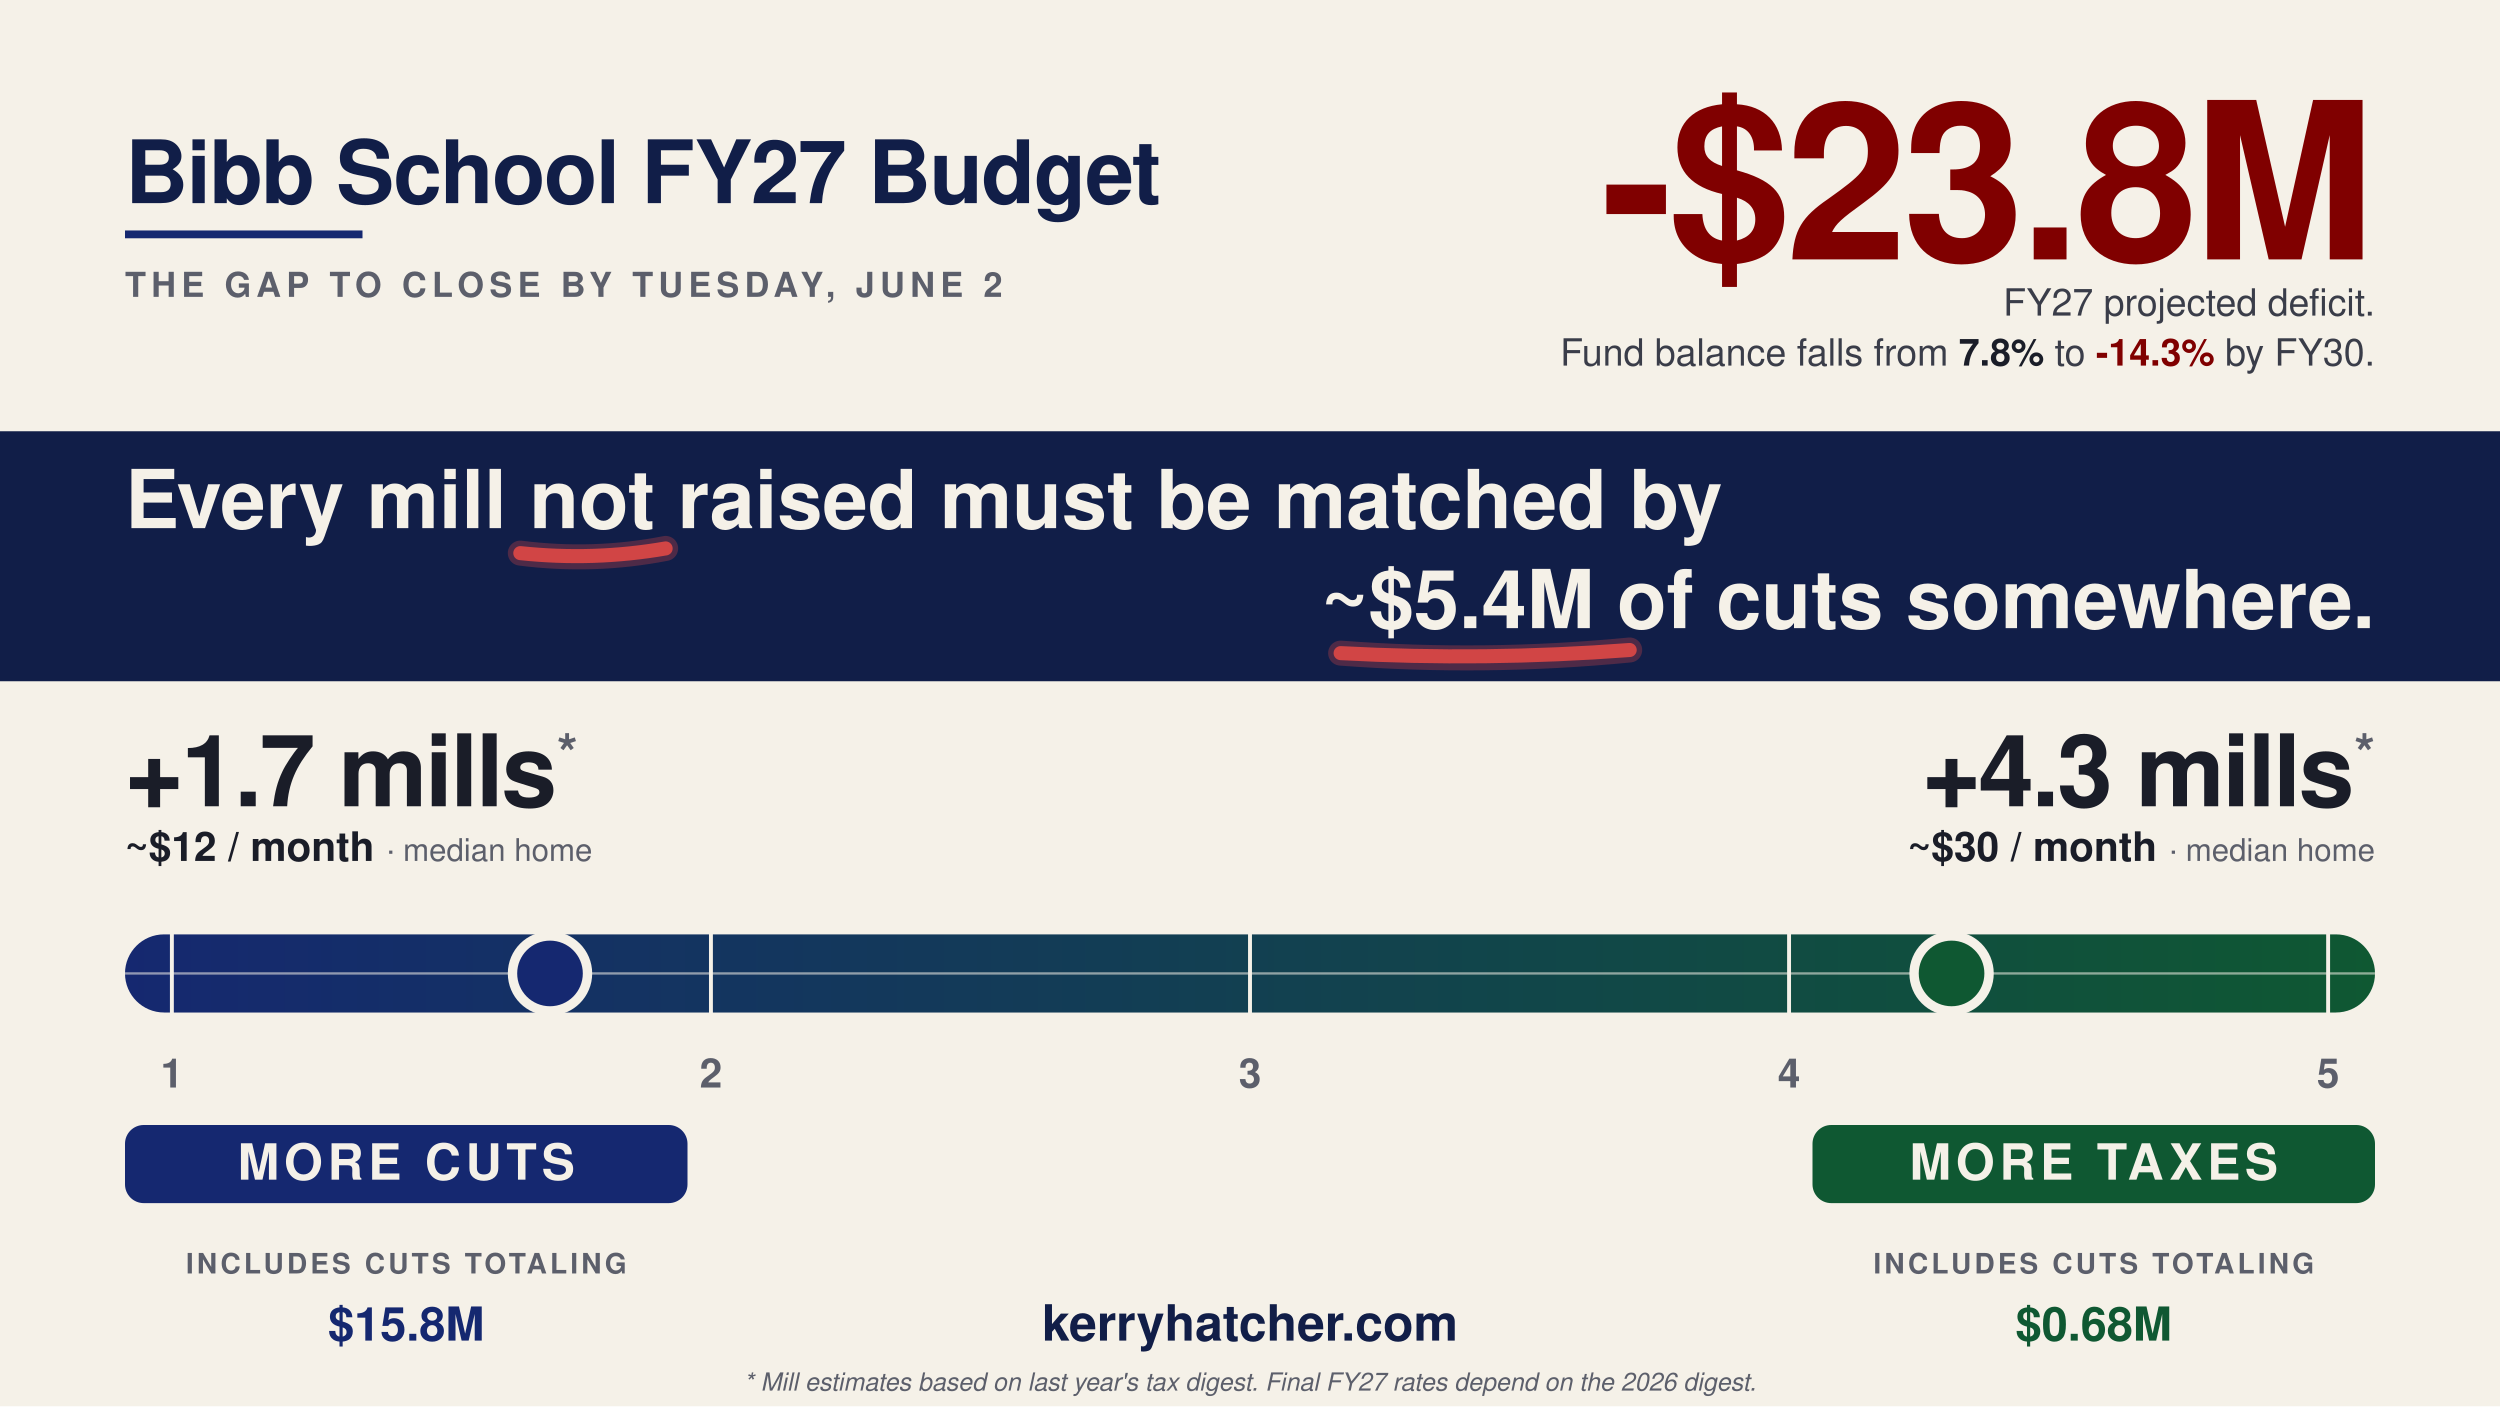
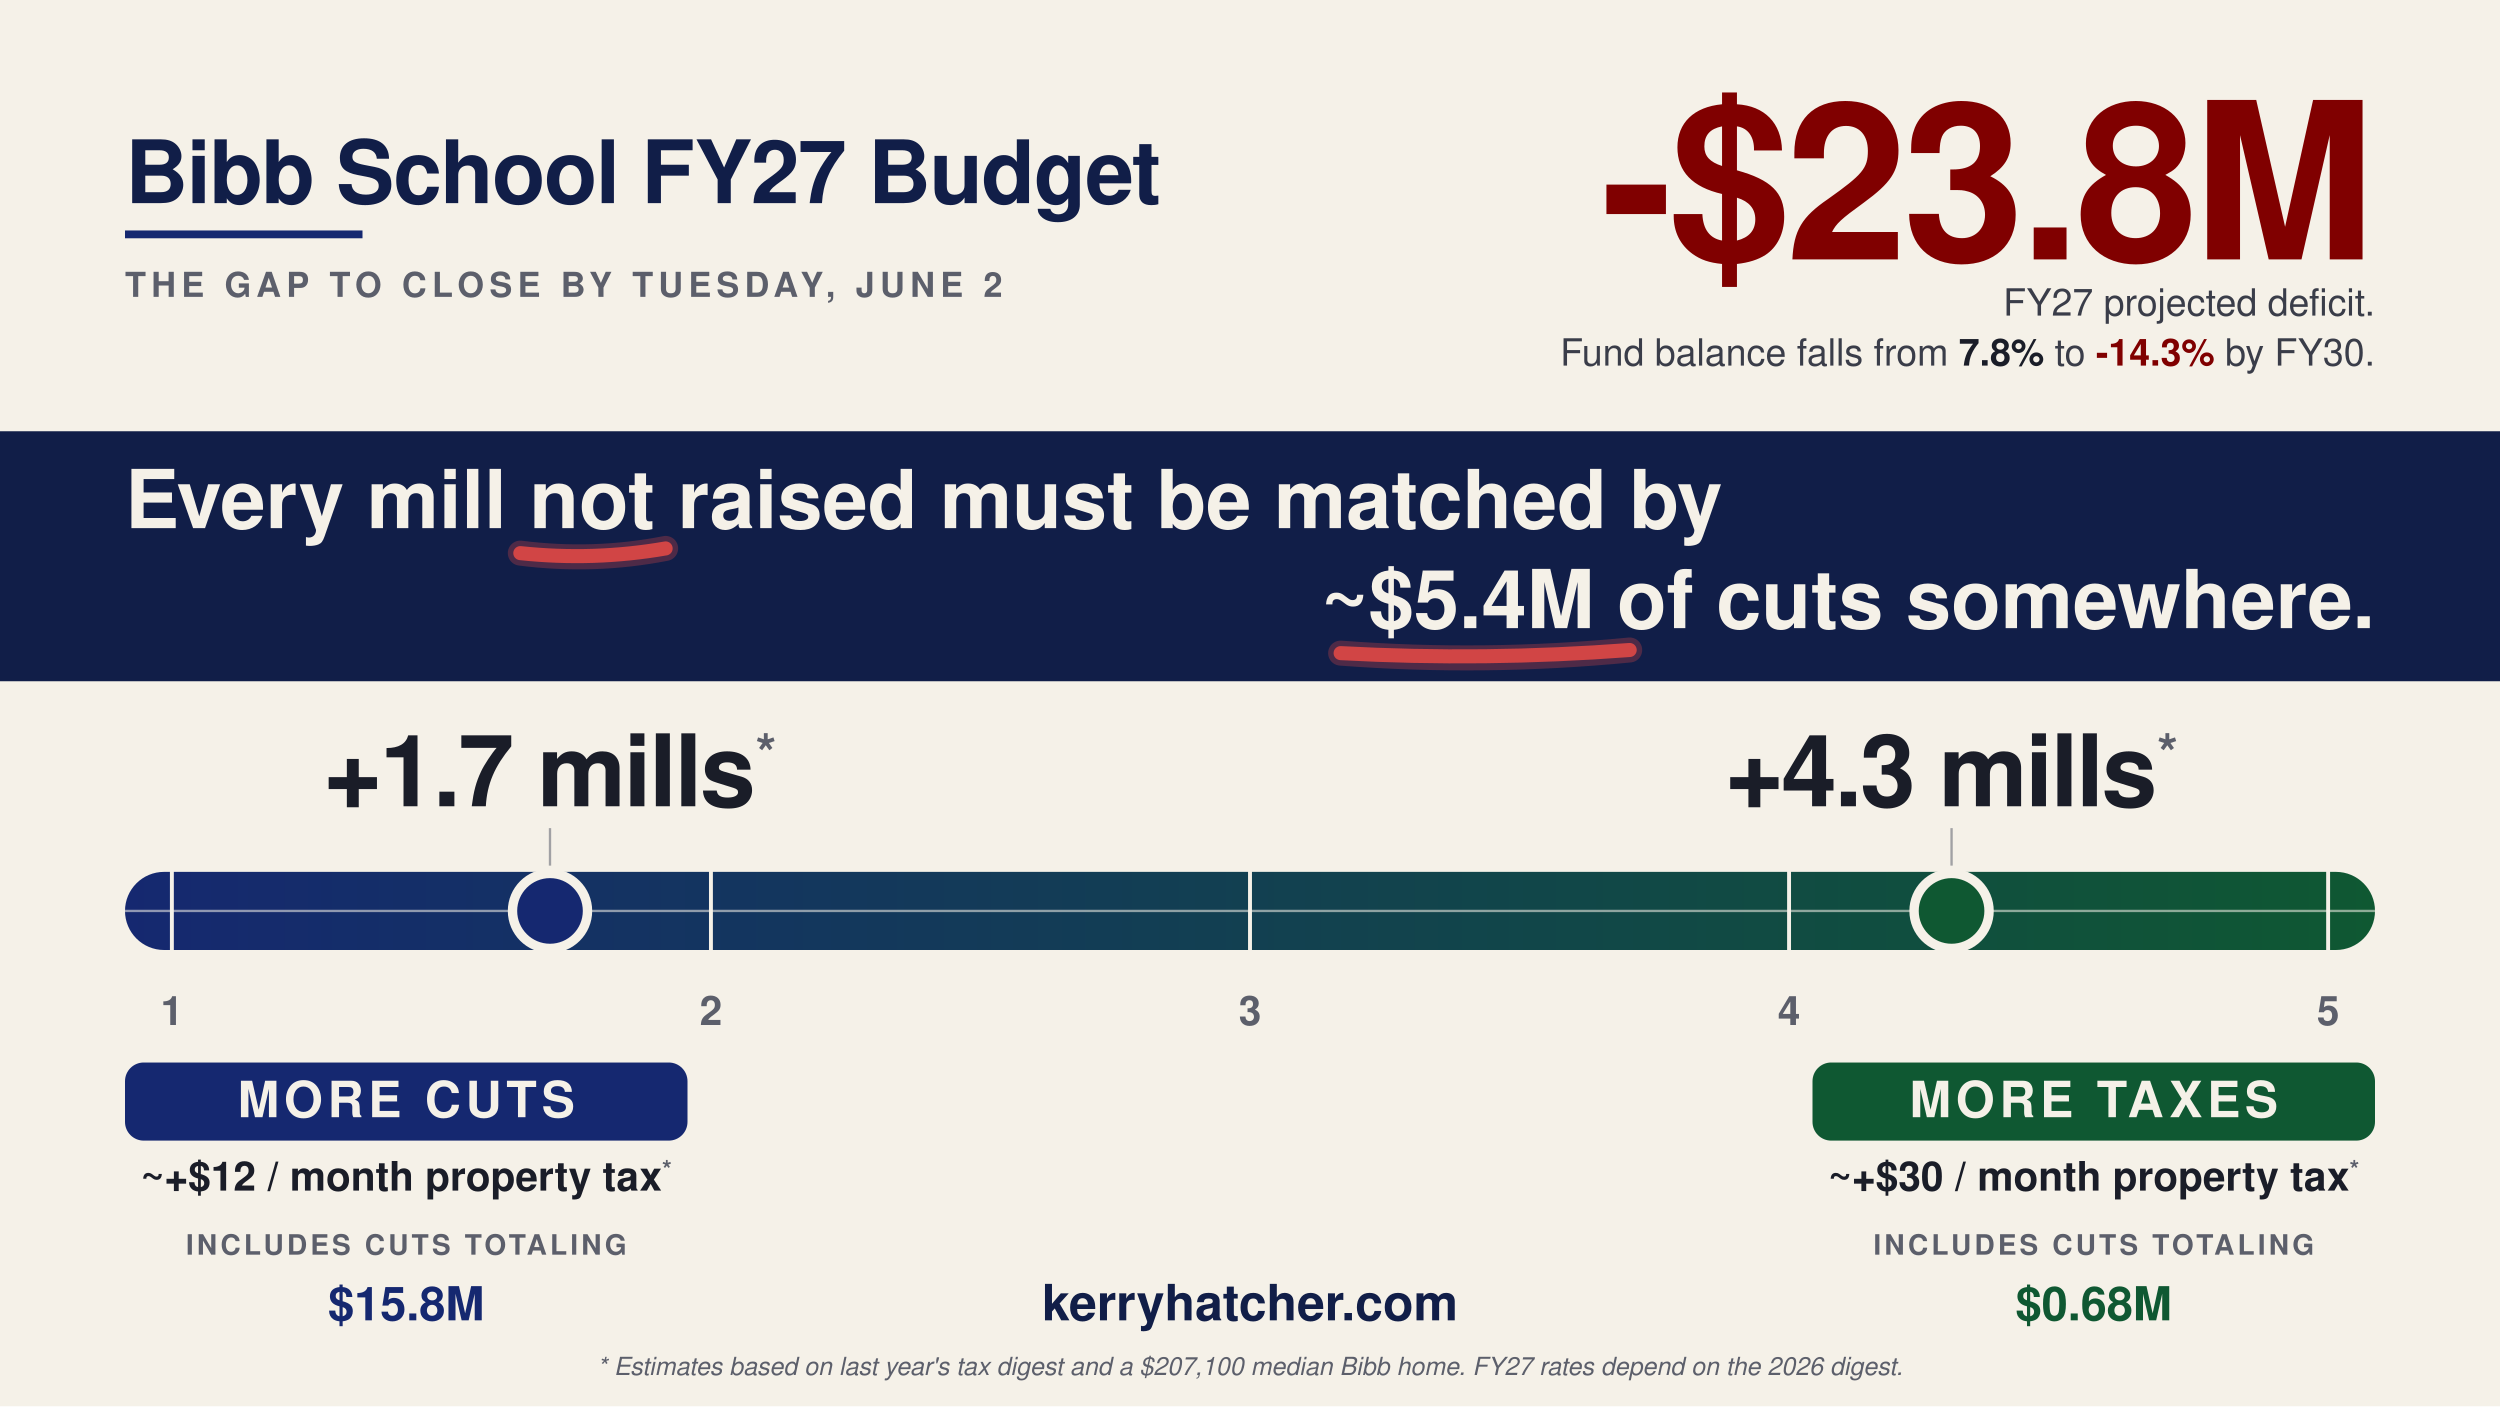
<svg xmlns="http://www.w3.org/2000/svg" viewBox="0 0 1600 900" width="1600" height="900" role="img" aria-labelledby="thumb-title thumb-desc" font-family="'Helvetica Neue', Helvetica, Arial, sans-serif">
  <defs>
    <linearGradient id="t-spectrum" x1="0" y1="0" x2="1" y2="0">
      <stop offset="0%" stop-color="#152870" />
      <stop offset="100%" stop-color="#0F5832" />
    </linearGradient>
    <style>
      .brand       { font-size: 56px; font-weight: 800; fill: #111e48; letter-spacing: -1px; }
      .section     { font-size: 22px; font-weight: 800; fill: #5c5f6b; letter-spacing: 3.4px; }
      .hero-num    { font-size: 140px; font-weight: 900; fill: #800000; letter-spacing: -3px; }
      .hero-cap    { font-size: 24px; fill: #3a3d49; }
      .hero-cap-em { font-size: 24px; font-weight: 800; fill: #1a1d28; }
      .trade-l     { font-size: 52px; font-weight: 700; fill: #f5f1e8; }
      .trade-em    { font-size: 52px; font-weight: 800; fill: #f5f1e8; }
      .spec-num    { font-size: 64px; font-weight: 800; fill: #1a1d28; letter-spacing: -1.5px; }
      .spec-cost   { font-size: 26px; font-weight: 700; fill: #1a1d28; }
      .spec-sub    { font-size: 20px; font-weight: 500; fill: #5c5f6b; }
      .scale-num   { font-size: 26px; font-weight: 700; fill: #5c5f6b; letter-spacing: 0.5px; }
      .pill-tag    { font-size: 32px; font-weight: 800; fill: #f5f1e8; letter-spacing: 3px; }
      .cuts-total  { font-size: 30px; font-weight: 800; }
      .cuts-label  { font-size: 18px; font-weight: 700; fill: #5c5f6b; letter-spacing: 2px; }
      .footer-em   { font-size: 32px; font-weight: 700; fill: #111e48; }
      .disclaimer  { font-size: 16px; font-weight: 500; fill: #5c5f6b; font-style: italic; }
      .mills-mark  { font-size: 34px; font-weight: 700; fill: #5c5f6b; }
    </style>
  </defs>
  <rect width="1600" height="900" fill="#f5f1e8" />
  <text x="80" y="130" class="brand">Bibb School FY27 Budget</text>
  <line x1="80" y1="150" x2="232" y2="150" stroke="#152870" stroke-width="5" />
  <text x="80" y="190" class="section">THE GAP TO CLOSE BY TUESDAY, JUNE 2</text>
  <text x="1520" y="166" text-anchor="end" class="hero-num">-$23.8M</text>
  <text x="1520" y="202" text-anchor="end" class="hero-cap">FY27 projected deficit.</text>
  <text x="1520" y="234" text-anchor="end" class="hero-cap">Fund balance falls from
    <tspan class="hero-cap-em">7.8%</tspan> to
    <tspan font-weight="800" fill="#800000">-14.3%</tspan> by FY30.</text>
  <rect x="0" y="276" width="1600" height="160" fill="#111e48" />
  <text x="80" y="338" class="trade-l">Every mill <tspan class="trade-em">not</tspan> raised must be matched by</text>
  <text x="1520" y="402" text-anchor="end" class="trade-l">
    <tspan class="trade-em">~$5.4M</tspan> of cuts somewhere.</text>
  <g stroke="#D14545" stroke-linecap="round" fill="none">
    <g opacity="0.32" stroke-width="16">
      <path d="M 333 354 Q 380 360 426 351" />
      <path d="M 858 418 Q 950 425 1043 416" />
    </g>
    <g stroke-width="9">
      <path d="M 333 354 Q 380 359 426 351" />
      <path d="M 858 418 Q 950 423 1043 416" />
    </g>
  </g>
-   <text x="80" y="516" class="spec-num" fill="#152870">+1.7 mills<tspan class="mills-mark" dy="-22">*</tspan>
+   <text x="352" y="516" text-anchor="middle" class="spec-num" fill="#152870">+1.7 mills<tspan class="mills-mark" dy="-22">*</tspan>
  </text>
-   <text x="80" y="551" class="spec-cost">~$12 / month
-     <tspan class="spec-sub">· median home</tspan>
+   <text x="1249" y="516" text-anchor="middle" class="spec-num" fill="#0F5832">+4.3 mills<tspan class="mills-mark" dy="-22">*</tspan>
  </text>
-   <text x="1520" y="516" text-anchor="end" class="spec-num" fill="#0F5832">+4.3 mills<tspan class="mills-mark" dy="-22">*</tspan>
-   </text>
-   <text x="1520" y="551" text-anchor="end" class="spec-cost">~$30 / month
-     <tspan class="spec-sub">· median home</tspan>
-   </text>
+   <g stroke="#5c5f6b" stroke-width="1.5" opacity="0.55">
+     <line x1="352" y1="530" x2="352" y2="554" />
+     <line x1="1249" y1="530" x2="1249" y2="554" />
+   </g>
  <g>
-     <rect x="80" y="598" width="1440" height="50" rx="25" fill="url(#t-spectrum)" />
-     <line x1="80" y1="623" x2="1520" y2="623" stroke="#f5f1e8" stroke-width="1.5" stroke-opacity="0.55" />
+     <rect x="80" y="558" width="1440" height="50" rx="25" fill="url(#t-spectrum)" />
+     <line x1="80" y1="583" x2="1520" y2="583" stroke="#f5f1e8" stroke-width="1.5" stroke-opacity="0.55" />
    <g stroke="#f5f1e8" stroke-width="2.5" stroke-linecap="square">
-       <line x1="110" y1="588" x2="110" y2="658" />
-       <line x1="455" y1="588" x2="455" y2="658" />
-       <line x1="800" y1="588" x2="800" y2="658" />
-       <line x1="1145" y1="588" x2="1145" y2="658" />
-       <line x1="1490" y1="588" x2="1490" y2="658" />
+       <line x1="110" y1="548" x2="110" y2="618" />
+       <line x1="455" y1="548" x2="455" y2="618" />
+       <line x1="800" y1="548" x2="800" y2="618" />
+       <line x1="1145" y1="548" x2="1145" y2="618" />
+       <line x1="1490" y1="548" x2="1490" y2="618" />
    </g>
-     <circle cx="352" cy="623" r="24" fill="#152870" stroke="#f5f1e8" stroke-width="6" />
-     <circle cx="1249" cy="623" r="24" fill="#0F5832" stroke="#f5f1e8" stroke-width="6" />
+     <circle cx="352" cy="583" r="24" fill="#152870" stroke="#f5f1e8" stroke-width="6" />
+     <circle cx="1249" cy="583" r="24" fill="#0F5832" stroke="#f5f1e8" stroke-width="6" />
  </g>
  <g class="scale-num" text-anchor="middle">
-     <text x="110" y="696">1</text>
-     <text x="455" y="696">2</text>
-     <text x="800" y="696">3</text>
-     <text x="1145" y="696">4</text>
-     <text x="1490" y="696">5</text>
+     <text x="110" y="656">1</text>
+     <text x="455" y="656">2</text>
+     <text x="800" y="656">3</text>
+     <text x="1145" y="656">4</text>
+     <text x="1490" y="656">5</text>
  </g>
-   <rect x="80" y="720" width="360" height="50" rx="12" fill="#152870" />
-   <text x="260" y="755" text-anchor="middle" class="pill-tag">MORE CUTS</text>
-   <rect x="1160" y="720" width="360" height="50" rx="12" fill="#0F5832" />
-   <text x="1340" y="755" text-anchor="middle" class="pill-tag">MORE TAXES</text>
-   <text x="260" y="815" text-anchor="middle" class="cuts-label" fill="#152870">INCLUDES CUTS TOTALING</text>
-   <text x="260" y="858" text-anchor="middle" class="cuts-total" fill="#152870">$15.8M</text>
-   <text x="1340" y="815" text-anchor="middle" class="cuts-label" fill="#0F5832">INCLUDES CUTS TOTALING</text>
-   <text x="1340" y="858" text-anchor="middle" class="cuts-total" fill="#0F5832">$0.68M</text>
-   <text x="800" y="858" text-anchor="middle" class="footer-em">kerryhatcher.com</text>
-   <text x="800" y="890" text-anchor="middle" class="disclaimer">* Mill estimates based on last year's tax digest. Final FY27 rates depend on the 2026 digest.</text>
+   <rect x="80" y="680" width="360" height="50" rx="12" fill="#152870" />
+   <text x="260" y="715" text-anchor="middle" class="pill-tag">MORE CUTS</text>
+   <rect x="1160" y="680" width="360" height="50" rx="12" fill="#0F5832" />
+   <text x="1340" y="715" text-anchor="middle" class="pill-tag">MORE TAXES</text>
+   <text x="260" y="762" text-anchor="middle" class="spec-cost">~+$12 / month property tax<tspan font-size="16" font-weight="700" fill="#5c5f6b" dy="-8">*</tspan>
+   </text>
+   <text x="1340" y="762" text-anchor="middle" class="spec-cost">~+$30 / month property tax<tspan font-size="16" font-weight="700" fill="#5c5f6b" dy="-8">*</tspan>
+   </text>
+   <text x="260" y="803" text-anchor="middle" class="cuts-label" fill="#152870">INCLUDES CUTS TOTALING</text>
+   <text x="260" y="845" text-anchor="middle" class="cuts-total" fill="#152870">$15.8M</text>
+   <text x="1340" y="803" text-anchor="middle" class="cuts-label" fill="#0F5832">INCLUDES CUTS TOTALING</text>
+   <text x="1340" y="845" text-anchor="middle" class="cuts-total" fill="#0F5832">$0.68M</text>
+   <text x="800" y="845" text-anchor="middle" class="footer-em">kerryhatcher.com</text>
+   <text x="800" y="880" text-anchor="middle" class="disclaimer">* Estimates based on last year's tax digest and a $207,100 median Bibb home. FY27 rates depend on the 2026 digest.</text>
</svg>
